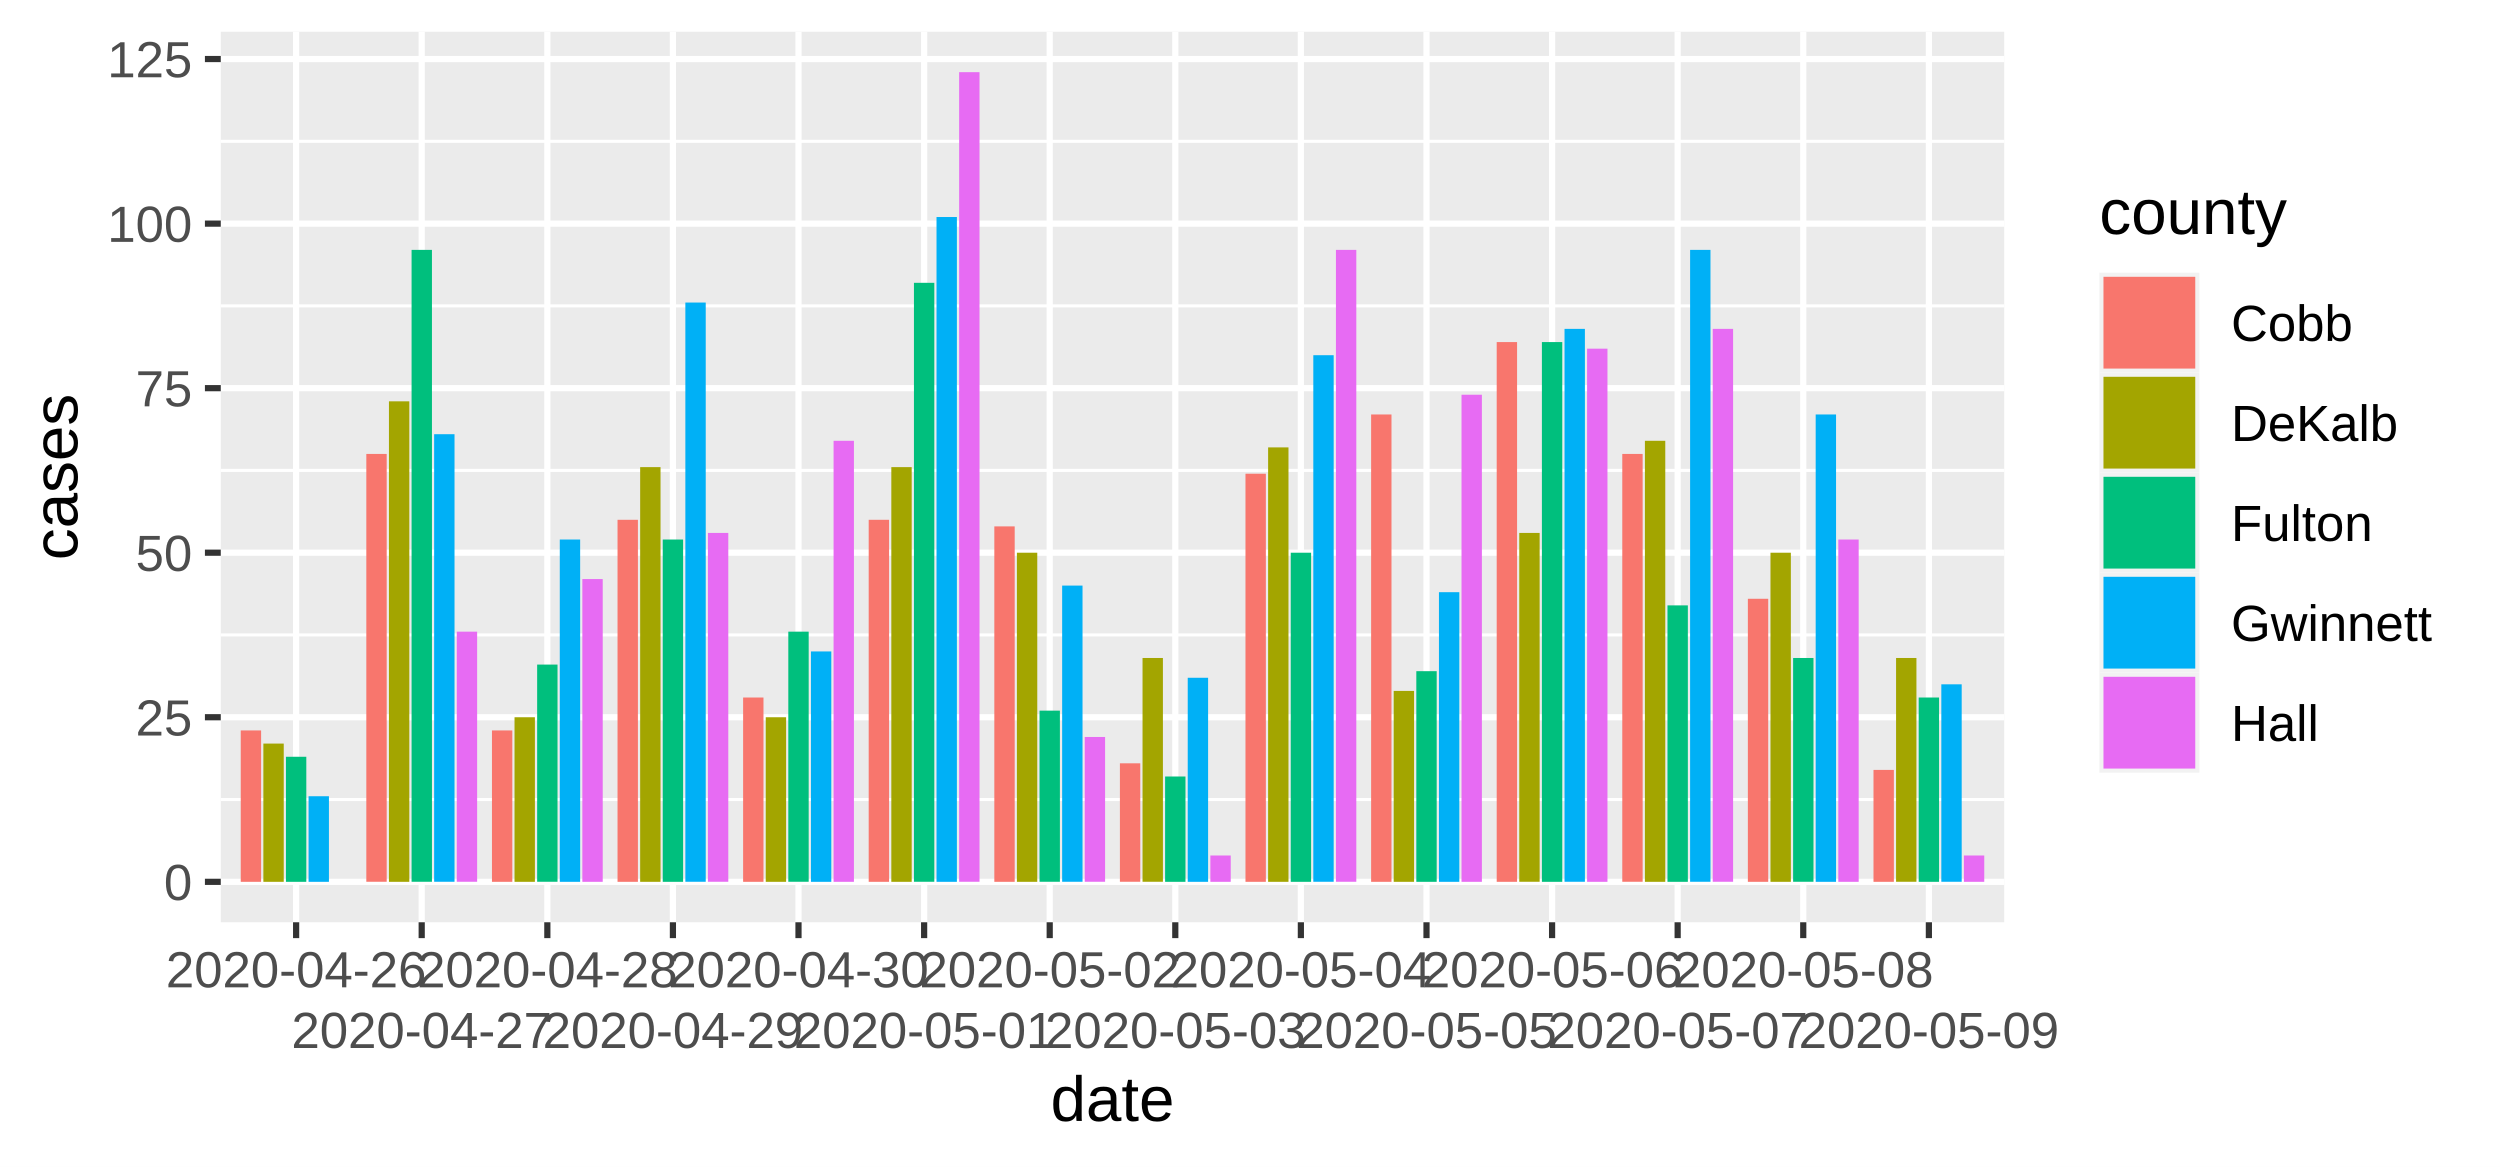
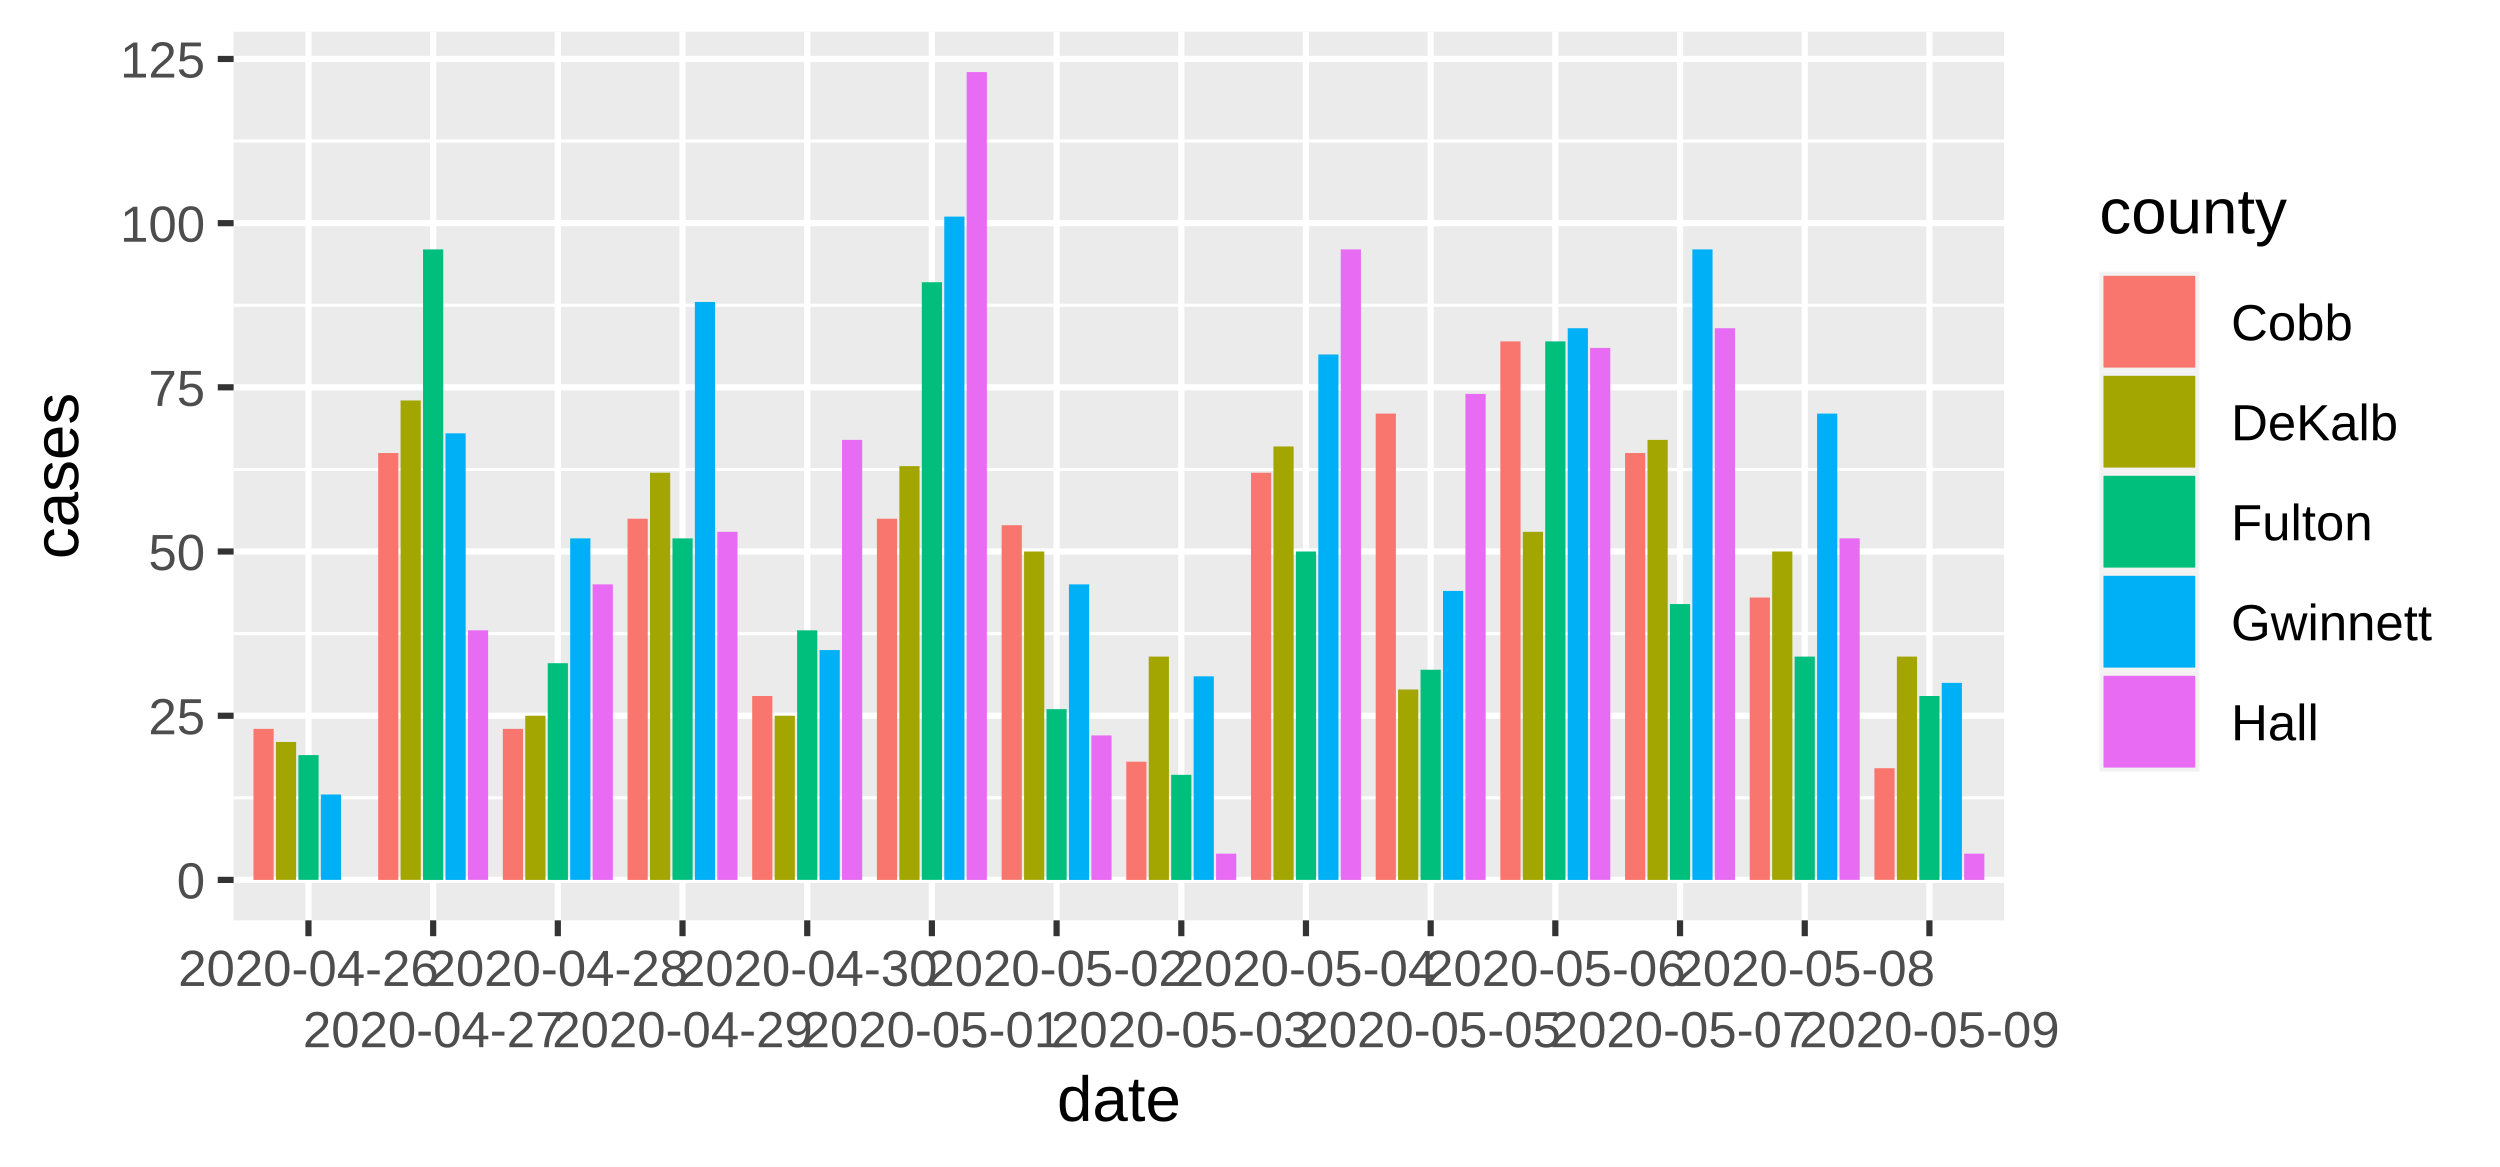
<svg xmlns="http://www.w3.org/2000/svg" class="svglite" width="432.00pt" height="201.60pt" viewBox="0 0 432.00 201.60">
  <defs>
    <style type="text/css">
    .svglite line, .svglite polyline, .svglite polygon, .svglite path, .svglite rect, .svglite circle {
      fill: none;
      stroke: #000000;
      stroke-linecap: round;
      stroke-linejoin: round;
      stroke-miterlimit: 10.00;
    }
    .svglite text {
      white-space: pre;
    }
  </style>
  </defs>
  <rect width="100%" height="100%" style="stroke: none; fill: #FFFFFF;" />
  <defs>
    <clipPath id="cpMC4wMHw0MzIuMDB8MC4wMHwyMDEuNjA=">
      <rect x="0.00" y="0.00" width="432.00" height="201.60" />
    </clipPath>
  </defs>
  <g clip-path="url(#cpMC4wMHw0MzIuMDB8MC4wMHwyMDEuNjA=)">
    <rect x="0.00" y="0.00" width="432.00" height="201.60" style="stroke-width: 1.07; stroke: #FFFFFF; fill: #FFFFFF;" />
  </g>
  <defs>
-     <clipPath id="cpMzguMTV8MzQ2LjMzfDUuNDh8MTU5LjM3">
-       <rect x="38.15" y="5.48" width="308.18" height="153.89" />
+     <clipPath id="cpNDAuMzd8MzQ2LjMzfDUuNDh8MTU5LjAz">
+       <rect x="40.37" y="5.48" width="305.95" height="153.55" />
    </clipPath>
  </defs>
-   <g clip-path="url(#cpMzguMTV8MzQ2LjMzfDUuNDh8MTU5LjM3)">
-     <rect x="38.15" y="5.48" width="308.18" height="153.89" style="stroke-width: 1.07; stroke: none; fill: #EBEBEB;" />
-     <polyline points="38.15,138.16 346.33,138.16 " style="stroke-width: 0.53; stroke: #FFFFFF; stroke-linecap: butt;" />
-     <polyline points="38.15,109.72 346.33,109.72 " style="stroke-width: 0.53; stroke: #FFFFFF; stroke-linecap: butt;" />
-     <polyline points="38.15,81.29 346.33,81.29 " style="stroke-width: 0.53; stroke: #FFFFFF; stroke-linecap: butt;" />
-     <polyline points="38.15,52.85 346.33,52.85 " style="stroke-width: 0.53; stroke: #FFFFFF; stroke-linecap: butt;" />
-     <polyline points="38.15,24.42 346.33,24.42 " style="stroke-width: 0.53; stroke: #FFFFFF; stroke-linecap: butt;" />
-     <polyline points="38.15,152.38 346.33,152.38 " style="stroke-width: 1.07; stroke: #FFFFFF; stroke-linecap: butt;" />
-     <polyline points="38.15,123.94 346.33,123.94 " style="stroke-width: 1.07; stroke: #FFFFFF; stroke-linecap: butt;" />
-     <polyline points="38.15,95.51 346.33,95.51 " style="stroke-width: 1.07; stroke: #FFFFFF; stroke-linecap: butt;" />
-     <polyline points="38.15,67.07 346.33,67.07 " style="stroke-width: 1.07; stroke: #FFFFFF; stroke-linecap: butt;" />
-     <polyline points="38.15,38.64 346.33,38.64 " style="stroke-width: 1.07; stroke: #FFFFFF; stroke-linecap: butt;" />
-     <polyline points="38.15,10.20 346.33,10.20 " style="stroke-width: 1.07; stroke: #FFFFFF; stroke-linecap: butt;" />
-     <polyline points="51.17,159.37 51.17,5.48 " style="stroke-width: 1.07; stroke: #FFFFFF; stroke-linecap: butt;" />
-     <polyline points="72.87,159.37 72.87,5.48 " style="stroke-width: 1.07; stroke: #FFFFFF; stroke-linecap: butt;" />
-     <polyline points="94.58,159.37 94.58,5.48 " style="stroke-width: 1.07; stroke: #FFFFFF; stroke-linecap: butt;" />
-     <polyline points="116.28,159.37 116.28,5.48 " style="stroke-width: 1.07; stroke: #FFFFFF; stroke-linecap: butt;" />
-     <polyline points="137.98,159.37 137.98,5.48 " style="stroke-width: 1.07; stroke: #FFFFFF; stroke-linecap: butt;" />
-     <polyline points="159.69,159.37 159.69,5.48 " style="stroke-width: 1.07; stroke: #FFFFFF; stroke-linecap: butt;" />
-     <polyline points="181.39,159.37 181.39,5.48 " style="stroke-width: 1.07; stroke: #FFFFFF; stroke-linecap: butt;" />
-     <polyline points="203.09,159.37 203.09,5.48 " style="stroke-width: 1.07; stroke: #FFFFFF; stroke-linecap: butt;" />
-     <polyline points="224.79,159.37 224.79,5.48 " style="stroke-width: 1.07; stroke: #FFFFFF; stroke-linecap: butt;" />
-     <polyline points="246.50,159.37 246.50,5.48 " style="stroke-width: 1.07; stroke: #FFFFFF; stroke-linecap: butt;" />
-     <polyline points="268.20,159.37 268.20,5.48 " style="stroke-width: 1.07; stroke: #FFFFFF; stroke-linecap: butt;" />
-     <polyline points="289.90,159.37 289.90,5.48 " style="stroke-width: 1.07; stroke: #FFFFFF; stroke-linecap: butt;" />
-     <polyline points="311.60,159.37 311.60,5.48 " style="stroke-width: 1.07; stroke: #FFFFFF; stroke-linecap: butt;" />
-     <polyline points="333.31,159.37 333.31,5.48 " style="stroke-width: 1.07; stroke: #FFFFFF; stroke-linecap: butt;" />
-     <rect x="41.60" y="126.22" width="3.52" height="26.16" style="stroke-width: 1.07; stroke: none; stroke-linecap: square; stroke-linejoin: miter; fill: #F8766D;" />
-     <rect x="45.51" y="128.49" width="3.52" height="23.89" style="stroke-width: 1.07; stroke: none; stroke-linecap: square; stroke-linejoin: miter; fill: #A3A500;" />
-     <rect x="49.41" y="130.77" width="3.52" height="21.61" style="stroke-width: 1.07; stroke: none; stroke-linecap: square; stroke-linejoin: miter; fill: #00BF7D;" />
-     <rect x="53.32" y="137.59" width="3.52" height="14.79" style="stroke-width: 1.07; stroke: none; stroke-linecap: square; stroke-linejoin: miter; fill: #00B0F6;" />
-     <rect x="57.23" y="152.38" width="3.52" height="0.00" style="stroke-width: 1.07; stroke: none; stroke-linecap: square; stroke-linejoin: miter; fill: #E76BF3;" />
-     <rect x="63.30" y="78.44" width="3.52" height="73.93" style="stroke-width: 1.07; stroke: none; stroke-linecap: square; stroke-linejoin: miter; fill: #F8766D;" />
-     <rect x="67.21" y="69.35" width="3.52" height="83.03" style="stroke-width: 1.07; stroke: none; stroke-linecap: square; stroke-linejoin: miter; fill: #A3A500;" />
-     <rect x="71.12" y="43.18" width="3.52" height="109.19" style="stroke-width: 1.07; stroke: none; stroke-linecap: square; stroke-linejoin: miter; fill: #00BF7D;" />
-     <rect x="75.02" y="75.03" width="3.52" height="77.34" style="stroke-width: 1.07; stroke: none; stroke-linecap: square; stroke-linejoin: miter; fill: #00B0F6;" />
-     <rect x="78.93" y="109.15" width="3.52" height="43.22" style="stroke-width: 1.07; stroke: none; stroke-linecap: square; stroke-linejoin: miter; fill: #E76BF3;" />
-     <rect x="85.01" y="126.22" width="3.52" height="26.16" style="stroke-width: 1.07; stroke: none; stroke-linecap: square; stroke-linejoin: miter; fill: #F8766D;" />
-     <rect x="88.91" y="123.94" width="3.52" height="28.44" style="stroke-width: 1.07; stroke: none; stroke-linecap: square; stroke-linejoin: miter; fill: #A3A500;" />
-     <rect x="92.82" y="114.84" width="3.52" height="37.53" style="stroke-width: 1.07; stroke: none; stroke-linecap: square; stroke-linejoin: miter; fill: #00BF7D;" />
-     <rect x="96.73" y="93.23" width="3.52" height="59.15" style="stroke-width: 1.07; stroke: none; stroke-linecap: square; stroke-linejoin: miter; fill: #00B0F6;" />
-     <rect x="100.63" y="100.06" width="3.52" height="52.32" style="stroke-width: 1.07; stroke: none; stroke-linecap: square; stroke-linejoin: miter; fill: #E76BF3;" />
-     <rect x="106.71" y="89.82" width="3.52" height="62.56" style="stroke-width: 1.07; stroke: none; stroke-linecap: square; stroke-linejoin: miter; fill: #F8766D;" />
-     <rect x="110.62" y="80.72" width="3.52" height="71.66" style="stroke-width: 1.07; stroke: none; stroke-linecap: square; stroke-linejoin: miter; fill: #A3A500;" />
-     <rect x="114.52" y="93.23" width="3.52" height="59.15" style="stroke-width: 1.07; stroke: none; stroke-linecap: square; stroke-linejoin: miter; fill: #00BF7D;" />
-     <rect x="118.43" y="52.28" width="3.52" height="100.09" style="stroke-width: 1.07; stroke: none; stroke-linecap: square; stroke-linejoin: miter; fill: #00B0F6;" />
-     <rect x="122.33" y="92.09" width="3.52" height="60.28" style="stroke-width: 1.07; stroke: none; stroke-linecap: square; stroke-linejoin: miter; fill: #E76BF3;" />
-     <rect x="128.41" y="120.53" width="3.52" height="31.85" style="stroke-width: 1.07; stroke: none; stroke-linecap: square; stroke-linejoin: miter; fill: #F8766D;" />
-     <rect x="132.32" y="123.94" width="3.52" height="28.44" style="stroke-width: 1.07; stroke: none; stroke-linecap: square; stroke-linejoin: miter; fill: #A3A500;" />
-     <rect x="136.22" y="109.15" width="3.52" height="43.22" style="stroke-width: 1.07; stroke: none; stroke-linecap: square; stroke-linejoin: miter; fill: #00BF7D;" />
-     <rect x="140.13" y="112.57" width="3.52" height="39.81" style="stroke-width: 1.07; stroke: none; stroke-linecap: square; stroke-linejoin: miter; fill: #00B0F6;" />
-     <rect x="144.04" y="76.17" width="3.52" height="76.21" style="stroke-width: 1.07; stroke: none; stroke-linecap: square; stroke-linejoin: miter; fill: #E76BF3;" />
-     <rect x="150.11" y="89.82" width="3.52" height="62.56" style="stroke-width: 1.07; stroke: none; stroke-linecap: square; stroke-linejoin: miter; fill: #F8766D;" />
-     <rect x="154.02" y="80.72" width="3.52" height="71.66" style="stroke-width: 1.07; stroke: none; stroke-linecap: square; stroke-linejoin: miter; fill: #A3A500;" />
-     <rect x="157.93" y="48.87" width="3.52" height="103.50" style="stroke-width: 1.07; stroke: none; stroke-linecap: square; stroke-linejoin: miter; fill: #00BF7D;" />
-     <rect x="161.83" y="37.50" width="3.52" height="114.88" style="stroke-width: 1.07; stroke: none; stroke-linecap: square; stroke-linejoin: miter; fill: #00B0F6;" />
-     <rect x="165.74" y="12.47" width="3.52" height="139.90" style="stroke-width: 1.07; stroke: none; stroke-linecap: square; stroke-linejoin: miter; fill: #E76BF3;" />
-     <rect x="171.82" y="90.96" width="3.52" height="61.42" style="stroke-width: 1.07; stroke: none; stroke-linecap: square; stroke-linejoin: miter; fill: #F8766D;" />
-     <rect x="175.72" y="95.51" width="3.52" height="56.87" style="stroke-width: 1.07; stroke: none; stroke-linecap: square; stroke-linejoin: miter; fill: #A3A500;" />
-     <rect x="179.63" y="122.80" width="3.52" height="29.57" style="stroke-width: 1.07; stroke: none; stroke-linecap: square; stroke-linejoin: miter; fill: #00BF7D;" />
-     <rect x="183.54" y="101.19" width="3.52" height="51.18" style="stroke-width: 1.07; stroke: none; stroke-linecap: square; stroke-linejoin: miter; fill: #00B0F6;" />
-     <rect x="187.44" y="127.35" width="3.52" height="25.02" style="stroke-width: 1.07; stroke: none; stroke-linecap: square; stroke-linejoin: miter; fill: #E76BF3;" />
-     <rect x="193.52" y="131.90" width="3.52" height="20.47" style="stroke-width: 1.07; stroke: none; stroke-linecap: square; stroke-linejoin: miter; fill: #F8766D;" />
-     <rect x="197.43" y="113.70" width="3.52" height="38.67" style="stroke-width: 1.07; stroke: none; stroke-linecap: square; stroke-linejoin: miter; fill: #A3A500;" />
-     <rect x="201.33" y="134.18" width="3.52" height="18.20" style="stroke-width: 1.07; stroke: none; stroke-linecap: square; stroke-linejoin: miter; fill: #00BF7D;" />
-     <rect x="205.24" y="117.12" width="3.52" height="35.26" style="stroke-width: 1.07; stroke: none; stroke-linecap: square; stroke-linejoin: miter; fill: #00B0F6;" />
-     <rect x="209.15" y="147.83" width="3.52" height="4.55" style="stroke-width: 1.07; stroke: none; stroke-linecap: square; stroke-linejoin: miter; fill: #E76BF3;" />
-     <rect x="215.22" y="81.86" width="3.52" height="70.52" style="stroke-width: 1.07; stroke: none; stroke-linecap: square; stroke-linejoin: miter; fill: #F8766D;" />
-     <rect x="219.13" y="77.31" width="3.52" height="75.07" style="stroke-width: 1.07; stroke: none; stroke-linecap: square; stroke-linejoin: miter; fill: #A3A500;" />
-     <rect x="223.04" y="95.51" width="3.52" height="56.87" style="stroke-width: 1.07; stroke: none; stroke-linecap: square; stroke-linejoin: miter; fill: #00BF7D;" />
-     <rect x="226.94" y="61.38" width="3.52" height="90.99" style="stroke-width: 1.07; stroke: none; stroke-linecap: square; stroke-linejoin: miter; fill: #00B0F6;" />
-     <rect x="230.85" y="43.18" width="3.52" height="109.19" style="stroke-width: 1.07; stroke: none; stroke-linecap: square; stroke-linejoin: miter; fill: #E76BF3;" />
-     <rect x="236.93" y="71.62" width="3.52" height="80.76" style="stroke-width: 1.07; stroke: none; stroke-linecap: square; stroke-linejoin: miter; fill: #F8766D;" />
-     <rect x="240.83" y="119.39" width="3.52" height="32.99" style="stroke-width: 1.07; stroke: none; stroke-linecap: square; stroke-linejoin: miter; fill: #A3A500;" />
-     <rect x="244.74" y="115.98" width="3.52" height="36.40" style="stroke-width: 1.07; stroke: none; stroke-linecap: square; stroke-linejoin: miter; fill: #00BF7D;" />
-     <rect x="248.65" y="102.33" width="3.52" height="50.05" style="stroke-width: 1.07; stroke: none; stroke-linecap: square; stroke-linejoin: miter; fill: #00B0F6;" />
-     <rect x="252.55" y="68.21" width="3.52" height="84.17" style="stroke-width: 1.07; stroke: none; stroke-linecap: square; stroke-linejoin: miter; fill: #E76BF3;" />
-     <rect x="258.63" y="59.11" width="3.52" height="93.27" style="stroke-width: 1.07; stroke: none; stroke-linecap: square; stroke-linejoin: miter; fill: #F8766D;" />
-     <rect x="262.53" y="92.09" width="3.52" height="60.28" style="stroke-width: 1.07; stroke: none; stroke-linecap: square; stroke-linejoin: miter; fill: #A3A500;" />
-     <rect x="266.44" y="59.11" width="3.52" height="93.27" style="stroke-width: 1.07; stroke: none; stroke-linecap: square; stroke-linejoin: miter; fill: #00BF7D;" />
-     <rect x="270.35" y="56.83" width="3.52" height="95.54" style="stroke-width: 1.07; stroke: none; stroke-linecap: square; stroke-linejoin: miter; fill: #00B0F6;" />
-     <rect x="274.25" y="60.25" width="3.52" height="92.13" style="stroke-width: 1.07; stroke: none; stroke-linecap: square; stroke-linejoin: miter; fill: #E76BF3;" />
-     <rect x="280.33" y="78.44" width="3.52" height="73.93" style="stroke-width: 1.07; stroke: none; stroke-linecap: square; stroke-linejoin: miter; fill: #F8766D;" />
-     <rect x="284.24" y="76.17" width="3.52" height="76.21" style="stroke-width: 1.07; stroke: none; stroke-linecap: square; stroke-linejoin: miter; fill: #A3A500;" />
-     <rect x="288.14" y="104.61" width="3.52" height="47.77" style="stroke-width: 1.07; stroke: none; stroke-linecap: square; stroke-linejoin: miter; fill: #00BF7D;" />
-     <rect x="292.05" y="43.18" width="3.52" height="109.19" style="stroke-width: 1.07; stroke: none; stroke-linecap: square; stroke-linejoin: miter; fill: #00B0F6;" />
-     <rect x="295.96" y="56.83" width="3.52" height="95.54" style="stroke-width: 1.07; stroke: none; stroke-linecap: square; stroke-linejoin: miter; fill: #E76BF3;" />
-     <rect x="302.03" y="103.47" width="3.52" height="48.91" style="stroke-width: 1.07; stroke: none; stroke-linecap: square; stroke-linejoin: miter; fill: #F8766D;" />
-     <rect x="305.94" y="95.51" width="3.52" height="56.87" style="stroke-width: 1.07; stroke: none; stroke-linecap: square; stroke-linejoin: miter; fill: #A3A500;" />
-     <rect x="309.85" y="113.70" width="3.52" height="38.67" style="stroke-width: 1.07; stroke: none; stroke-linecap: square; stroke-linejoin: miter; fill: #00BF7D;" />
-     <rect x="313.75" y="71.62" width="3.52" height="80.76" style="stroke-width: 1.07; stroke: none; stroke-linecap: square; stroke-linejoin: miter; fill: #00B0F6;" />
-     <rect x="317.66" y="93.23" width="3.52" height="59.15" style="stroke-width: 1.07; stroke: none; stroke-linecap: square; stroke-linejoin: miter; fill: #E76BF3;" />
-     <rect x="323.74" y="133.04" width="3.52" height="19.34" style="stroke-width: 1.07; stroke: none; stroke-linecap: square; stroke-linejoin: miter; fill: #F8766D;" />
-     <rect x="327.64" y="113.70" width="3.52" height="38.67" style="stroke-width: 1.07; stroke: none; stroke-linecap: square; stroke-linejoin: miter; fill: #A3A500;" />
-     <rect x="331.55" y="120.53" width="3.52" height="31.85" style="stroke-width: 1.07; stroke: none; stroke-linecap: square; stroke-linejoin: miter; fill: #00BF7D;" />
-     <rect x="335.46" y="118.25" width="3.52" height="34.12" style="stroke-width: 1.07; stroke: none; stroke-linecap: square; stroke-linejoin: miter; fill: #00B0F6;" />
-     <rect x="339.36" y="147.83" width="3.52" height="4.55" style="stroke-width: 1.07; stroke: none; stroke-linecap: square; stroke-linejoin: miter; fill: #E76BF3;" />
+   <g clip-path="url(#cpNDAuMzd8MzQ2LjMzfDUuNDh8MTU5LjAz)">
+     <rect x="40.37" y="5.48" width="305.95" height="153.55" style="stroke-width: 1.07; stroke: none; fill: #EBEBEB;" />
+     <polyline points="40.37,137.86 346.33,137.86 " style="stroke-width: 0.53; stroke: #FFFFFF; stroke-linecap: butt;" />
+     <polyline points="40.37,109.49 346.33,109.49 " style="stroke-width: 0.53; stroke: #FFFFFF; stroke-linecap: butt;" />
+     <polyline points="40.37,81.12 346.33,81.12 " style="stroke-width: 0.53; stroke: #FFFFFF; stroke-linecap: butt;" />
+     <polyline points="40.37,52.75 346.33,52.75 " style="stroke-width: 0.53; stroke: #FFFFFF; stroke-linecap: butt;" />
+     <polyline points="40.37,24.37 346.33,24.37 " style="stroke-width: 0.53; stroke: #FFFFFF; stroke-linecap: butt;" />
+     <polyline points="40.37,152.05 346.33,152.05 " style="stroke-width: 1.07; stroke: #FFFFFF; stroke-linecap: butt;" />
+     <polyline points="40.37,123.68 346.33,123.68 " style="stroke-width: 1.07; stroke: #FFFFFF; stroke-linecap: butt;" />
+     <polyline points="40.37,95.30 346.33,95.30 " style="stroke-width: 1.07; stroke: #FFFFFF; stroke-linecap: butt;" />
+     <polyline points="40.37,66.93 346.33,66.93 " style="stroke-width: 1.07; stroke: #FFFFFF; stroke-linecap: butt;" />
+     <polyline points="40.37,38.56 346.33,38.56 " style="stroke-width: 1.07; stroke: #FFFFFF; stroke-linecap: butt;" />
+     <polyline points="40.37,10.19 346.33,10.19 " style="stroke-width: 1.07; stroke: #FFFFFF; stroke-linecap: butt;" />
+     <polyline points="53.30,159.03 53.30,5.48 " style="stroke-width: 1.07; stroke: #FFFFFF; stroke-linecap: butt;" />
+     <polyline points="74.85,159.03 74.85,5.48 " style="stroke-width: 1.07; stroke: #FFFFFF; stroke-linecap: butt;" />
+     <polyline points="96.39,159.03 96.39,5.48 " style="stroke-width: 1.07; stroke: #FFFFFF; stroke-linecap: butt;" />
+     <polyline points="117.94,159.03 117.94,5.48 " style="stroke-width: 1.07; stroke: #FFFFFF; stroke-linecap: butt;" />
+     <polyline points="139.49,159.03 139.49,5.48 " style="stroke-width: 1.07; stroke: #FFFFFF; stroke-linecap: butt;" />
+     <polyline points="161.03,159.03 161.03,5.48 " style="stroke-width: 1.07; stroke: #FFFFFF; stroke-linecap: butt;" />
+     <polyline points="182.58,159.03 182.58,5.48 " style="stroke-width: 1.07; stroke: #FFFFFF; stroke-linecap: butt;" />
+     <polyline points="204.13,159.03 204.13,5.48 " style="stroke-width: 1.07; stroke: #FFFFFF; stroke-linecap: butt;" />
+     <polyline points="225.67,159.03 225.67,5.48 " style="stroke-width: 1.07; stroke: #FFFFFF; stroke-linecap: butt;" />
+     <polyline points="247.22,159.03 247.22,5.48 " style="stroke-width: 1.07; stroke: #FFFFFF; stroke-linecap: butt;" />
+     <polyline points="268.76,159.03 268.76,5.48 " style="stroke-width: 1.07; stroke: #FFFFFF; stroke-linecap: butt;" />
+     <polyline points="290.31,159.03 290.31,5.48 " style="stroke-width: 1.07; stroke: #FFFFFF; stroke-linecap: butt;" />
+     <polyline points="311.86,159.03 311.86,5.48 " style="stroke-width: 1.07; stroke: #FFFFFF; stroke-linecap: butt;" />
+     <polyline points="333.40,159.03 333.40,5.48 " style="stroke-width: 1.07; stroke: #FFFFFF; stroke-linecap: butt;" />
+     <rect x="43.80" y="125.95" width="3.49" height="26.10" style="stroke-width: 1.07; stroke: none; stroke-linecap: square; stroke-linejoin: miter; fill: #F8766D;" />
+     <rect x="47.68" y="128.21" width="3.49" height="23.83" style="stroke-width: 1.07; stroke: none; stroke-linecap: square; stroke-linejoin: miter; fill: #A3A500;" />
+     <rect x="51.56" y="130.48" width="3.49" height="21.56" style="stroke-width: 1.07; stroke: none; stroke-linecap: square; stroke-linejoin: miter; fill: #00BF7D;" />
+     <rect x="55.44" y="137.29" width="3.49" height="14.75" style="stroke-width: 1.07; stroke: none; stroke-linecap: square; stroke-linejoin: miter; fill: #00B0F6;" />
+     <rect x="59.31" y="152.05" width="3.49" height="0.00" style="stroke-width: 1.07; stroke: none; stroke-linecap: square; stroke-linejoin: miter; fill: #E76BF3;" />
+     <rect x="65.35" y="78.28" width="3.49" height="73.77" style="stroke-width: 1.07; stroke: none; stroke-linecap: square; stroke-linejoin: miter; fill: #F8766D;" />
+     <rect x="69.22" y="69.20" width="3.49" height="82.84" style="stroke-width: 1.07; stroke: none; stroke-linecap: square; stroke-linejoin: miter; fill: #A3A500;" />
+     <rect x="73.10" y="43.10" width="3.49" height="108.95" style="stroke-width: 1.07; stroke: none; stroke-linecap: square; stroke-linejoin: miter; fill: #00BF7D;" />
+     <rect x="76.98" y="74.88" width="3.49" height="77.17" style="stroke-width: 1.07; stroke: none; stroke-linecap: square; stroke-linejoin: miter; fill: #00B0F6;" />
+     <rect x="80.86" y="108.92" width="3.49" height="43.12" style="stroke-width: 1.07; stroke: none; stroke-linecap: square; stroke-linejoin: miter; fill: #E76BF3;" />
+     <rect x="86.89" y="125.95" width="3.49" height="26.10" style="stroke-width: 1.07; stroke: none; stroke-linecap: square; stroke-linejoin: miter; fill: #F8766D;" />
+     <rect x="90.77" y="123.68" width="3.49" height="28.37" style="stroke-width: 1.07; stroke: none; stroke-linecap: square; stroke-linejoin: miter; fill: #A3A500;" />
+     <rect x="94.65" y="114.60" width="3.49" height="37.45" style="stroke-width: 1.07; stroke: none; stroke-linecap: square; stroke-linejoin: miter; fill: #00BF7D;" />
+     <rect x="98.53" y="93.03" width="3.49" height="59.01" style="stroke-width: 1.07; stroke: none; stroke-linecap: square; stroke-linejoin: miter; fill: #00B0F6;" />
+     <rect x="102.41" y="100.98" width="3.49" height="51.07" style="stroke-width: 1.07; stroke: none; stroke-linecap: square; stroke-linejoin: miter; fill: #E76BF3;" />
+     <rect x="108.44" y="89.63" width="3.49" height="62.42" style="stroke-width: 1.07; stroke: none; stroke-linecap: square; stroke-linejoin: miter; fill: #F8766D;" />
+     <rect x="112.32" y="81.69" width="3.49" height="70.36" style="stroke-width: 1.07; stroke: none; stroke-linecap: square; stroke-linejoin: miter; fill: #A3A500;" />
+     <rect x="116.20" y="93.03" width="3.49" height="59.01" style="stroke-width: 1.07; stroke: none; stroke-linecap: square; stroke-linejoin: miter; fill: #00BF7D;" />
+     <rect x="120.07" y="52.18" width="3.49" height="99.87" style="stroke-width: 1.07; stroke: none; stroke-linecap: square; stroke-linejoin: miter; fill: #00B0F6;" />
+     <rect x="123.95" y="91.90" width="3.49" height="60.15" style="stroke-width: 1.07; stroke: none; stroke-linecap: square; stroke-linejoin: miter; fill: #E76BF3;" />
+     <rect x="129.98" y="120.27" width="3.49" height="31.78" style="stroke-width: 1.07; stroke: none; stroke-linecap: square; stroke-linejoin: miter; fill: #F8766D;" />
+     <rect x="133.86" y="123.68" width="3.49" height="28.37" style="stroke-width: 1.07; stroke: none; stroke-linecap: square; stroke-linejoin: miter; fill: #A3A500;" />
+     <rect x="137.74" y="108.92" width="3.49" height="43.12" style="stroke-width: 1.07; stroke: none; stroke-linecap: square; stroke-linejoin: miter; fill: #00BF7D;" />
+     <rect x="141.62" y="112.33" width="3.49" height="39.72" style="stroke-width: 1.07; stroke: none; stroke-linecap: square; stroke-linejoin: miter; fill: #00B0F6;" />
+     <rect x="145.50" y="76.01" width="3.49" height="76.04" style="stroke-width: 1.07; stroke: none; stroke-linecap: square; stroke-linejoin: miter; fill: #E76BF3;" />
+     <rect x="151.53" y="89.63" width="3.49" height="62.42" style="stroke-width: 1.07; stroke: none; stroke-linecap: square; stroke-linejoin: miter; fill: #F8766D;" />
+     <rect x="155.41" y="80.55" width="3.49" height="71.50" style="stroke-width: 1.07; stroke: none; stroke-linecap: square; stroke-linejoin: miter; fill: #A3A500;" />
+     <rect x="159.29" y="48.77" width="3.49" height="103.27" style="stroke-width: 1.07; stroke: none; stroke-linecap: square; stroke-linejoin: miter; fill: #00BF7D;" />
+     <rect x="163.17" y="37.43" width="3.49" height="114.62" style="stroke-width: 1.07; stroke: none; stroke-linecap: square; stroke-linejoin: miter; fill: #00B0F6;" />
+     <rect x="167.04" y="12.46" width="3.49" height="139.59" style="stroke-width: 1.07; stroke: none; stroke-linecap: square; stroke-linejoin: miter; fill: #E76BF3;" />
+     <rect x="173.08" y="90.76" width="3.49" height="61.28" style="stroke-width: 1.07; stroke: none; stroke-linecap: square; stroke-linejoin: miter; fill: #F8766D;" />
+     <rect x="176.96" y="95.30" width="3.49" height="56.74" style="stroke-width: 1.07; stroke: none; stroke-linecap: square; stroke-linejoin: miter; fill: #A3A500;" />
+     <rect x="180.83" y="122.54" width="3.49" height="29.51" style="stroke-width: 1.07; stroke: none; stroke-linecap: square; stroke-linejoin: miter; fill: #00BF7D;" />
+     <rect x="184.71" y="100.98" width="3.49" height="51.07" style="stroke-width: 1.07; stroke: none; stroke-linecap: square; stroke-linejoin: miter; fill: #00B0F6;" />
+     <rect x="188.59" y="127.08" width="3.49" height="24.97" style="stroke-width: 1.07; stroke: none; stroke-linecap: square; stroke-linejoin: miter; fill: #E76BF3;" />
+     <rect x="194.62" y="131.62" width="3.49" height="20.43" style="stroke-width: 1.07; stroke: none; stroke-linecap: square; stroke-linejoin: miter; fill: #F8766D;" />
+     <rect x="198.50" y="113.46" width="3.49" height="38.59" style="stroke-width: 1.07; stroke: none; stroke-linecap: square; stroke-linejoin: miter; fill: #A3A500;" />
+     <rect x="202.38" y="133.89" width="3.49" height="18.16" style="stroke-width: 1.07; stroke: none; stroke-linecap: square; stroke-linejoin: miter; fill: #00BF7D;" />
+     <rect x="206.26" y="116.87" width="3.49" height="35.18" style="stroke-width: 1.07; stroke: none; stroke-linecap: square; stroke-linejoin: miter; fill: #00B0F6;" />
+     <rect x="210.14" y="147.51" width="3.49" height="4.54" style="stroke-width: 1.07; stroke: none; stroke-linecap: square; stroke-linejoin: miter; fill: #E76BF3;" />
+     <rect x="216.17" y="81.69" width="3.49" height="70.36" style="stroke-width: 1.07; stroke: none; stroke-linecap: square; stroke-linejoin: miter; fill: #F8766D;" />
+     <rect x="220.05" y="77.15" width="3.49" height="74.90" style="stroke-width: 1.07; stroke: none; stroke-linecap: square; stroke-linejoin: miter; fill: #A3A500;" />
+     <rect x="223.93" y="95.30" width="3.49" height="56.74" style="stroke-width: 1.07; stroke: none; stroke-linecap: square; stroke-linejoin: miter; fill: #00BF7D;" />
+     <rect x="227.80" y="61.26" width="3.49" height="90.79" style="stroke-width: 1.07; stroke: none; stroke-linecap: square; stroke-linejoin: miter; fill: #00B0F6;" />
+     <rect x="231.68" y="43.10" width="3.49" height="108.95" style="stroke-width: 1.07; stroke: none; stroke-linecap: square; stroke-linejoin: miter; fill: #E76BF3;" />
+     <rect x="237.72" y="71.47" width="3.49" height="80.58" style="stroke-width: 1.07; stroke: none; stroke-linecap: square; stroke-linejoin: miter; fill: #F8766D;" />
+     <rect x="241.59" y="119.14" width="3.49" height="32.91" style="stroke-width: 1.07; stroke: none; stroke-linecap: square; stroke-linejoin: miter; fill: #A3A500;" />
+     <rect x="245.47" y="115.73" width="3.49" height="36.32" style="stroke-width: 1.07; stroke: none; stroke-linecap: square; stroke-linejoin: miter; fill: #00BF7D;" />
+     <rect x="249.35" y="102.11" width="3.49" height="49.93" style="stroke-width: 1.07; stroke: none; stroke-linecap: square; stroke-linejoin: miter; fill: #00B0F6;" />
+     <rect x="253.23" y="68.07" width="3.49" height="83.98" style="stroke-width: 1.07; stroke: none; stroke-linecap: square; stroke-linejoin: miter; fill: #E76BF3;" />
+     <rect x="259.26" y="58.99" width="3.49" height="93.06" style="stroke-width: 1.07; stroke: none; stroke-linecap: square; stroke-linejoin: miter; fill: #F8766D;" />
+     <rect x="263.14" y="91.90" width="3.49" height="60.15" style="stroke-width: 1.07; stroke: none; stroke-linecap: square; stroke-linejoin: miter; fill: #A3A500;" />
+     <rect x="267.02" y="58.99" width="3.49" height="93.06" style="stroke-width: 1.07; stroke: none; stroke-linecap: square; stroke-linejoin: miter; fill: #00BF7D;" />
+     <rect x="270.90" y="56.72" width="3.49" height="95.33" style="stroke-width: 1.07; stroke: none; stroke-linecap: square; stroke-linejoin: miter; fill: #00B0F6;" />
+     <rect x="274.77" y="60.12" width="3.49" height="91.92" style="stroke-width: 1.07; stroke: none; stroke-linecap: square; stroke-linejoin: miter; fill: #E76BF3;" />
+     <rect x="280.81" y="78.28" width="3.49" height="73.77" style="stroke-width: 1.07; stroke: none; stroke-linecap: square; stroke-linejoin: miter; fill: #F8766D;" />
+     <rect x="284.69" y="76.01" width="3.49" height="76.04" style="stroke-width: 1.07; stroke: none; stroke-linecap: square; stroke-linejoin: miter; fill: #A3A500;" />
+     <rect x="288.56" y="104.38" width="3.49" height="47.66" style="stroke-width: 1.07; stroke: none; stroke-linecap: square; stroke-linejoin: miter; fill: #00BF7D;" />
+     <rect x="292.44" y="43.10" width="3.49" height="108.95" style="stroke-width: 1.07; stroke: none; stroke-linecap: square; stroke-linejoin: miter; fill: #00B0F6;" />
+     <rect x="296.32" y="56.72" width="3.49" height="95.33" style="stroke-width: 1.07; stroke: none; stroke-linecap: square; stroke-linejoin: miter; fill: #E76BF3;" />
+     <rect x="302.35" y="103.25" width="3.49" height="48.80" style="stroke-width: 1.07; stroke: none; stroke-linecap: square; stroke-linejoin: miter; fill: #F8766D;" />
+     <rect x="306.23" y="95.30" width="3.49" height="56.74" style="stroke-width: 1.07; stroke: none; stroke-linecap: square; stroke-linejoin: miter; fill: #A3A500;" />
+     <rect x="310.11" y="113.46" width="3.49" height="38.59" style="stroke-width: 1.07; stroke: none; stroke-linecap: square; stroke-linejoin: miter; fill: #00BF7D;" />
+     <rect x="313.99" y="71.47" width="3.49" height="80.58" style="stroke-width: 1.07; stroke: none; stroke-linecap: square; stroke-linejoin: miter; fill: #00B0F6;" />
+     <rect x="317.87" y="93.03" width="3.49" height="59.01" style="stroke-width: 1.07; stroke: none; stroke-linecap: square; stroke-linejoin: miter; fill: #E76BF3;" />
+     <rect x="323.90" y="132.75" width="3.49" height="19.29" style="stroke-width: 1.07; stroke: none; stroke-linecap: square; stroke-linejoin: miter; fill: #F8766D;" />
+     <rect x="327.78" y="113.46" width="3.49" height="38.59" style="stroke-width: 1.07; stroke: none; stroke-linecap: square; stroke-linejoin: miter; fill: #A3A500;" />
+     <rect x="331.66" y="120.27" width="3.49" height="31.78" style="stroke-width: 1.07; stroke: none; stroke-linecap: square; stroke-linejoin: miter; fill: #00BF7D;" />
+     <rect x="335.53" y="118.00" width="3.49" height="34.05" style="stroke-width: 1.07; stroke: none; stroke-linecap: square; stroke-linejoin: miter; fill: #00B0F6;" />
+     <rect x="339.41" y="147.51" width="3.49" height="4.54" style="stroke-width: 1.07; stroke: none; stroke-linecap: square; stroke-linejoin: miter; fill: #E76BF3;" />
  </g>
  <g clip-path="url(#cpMC4wMHw0MzIuMDB8MC4wMHwyMDEuNjA=)">
-     <text x="33.22" y="155.53" text-anchor="end" style="font-size: 8.80px;fill: #4D4D4D; font-family: &quot;Arial&quot;;" textLength="4.90px" lengthAdjust="spacingAndGlyphs">0</text>
-     <text x="33.22" y="127.10" text-anchor="end" style="font-size: 8.80px;fill: #4D4D4D; font-family: &quot;Arial&quot;;" textLength="9.79px" lengthAdjust="spacingAndGlyphs">25</text>
-     <text x="33.22" y="98.66" text-anchor="end" style="font-size: 8.80px;fill: #4D4D4D; font-family: &quot;Arial&quot;;" textLength="9.79px" lengthAdjust="spacingAndGlyphs">50</text>
-     <text x="33.22" y="70.22" text-anchor="end" style="font-size: 8.80px;fill: #4D4D4D; font-family: &quot;Arial&quot;;" textLength="9.79px" lengthAdjust="spacingAndGlyphs">75</text>
-     <text x="33.22" y="41.79" text-anchor="end" style="font-size: 8.80px;fill: #4D4D4D; font-family: &quot;Arial&quot;;" textLength="14.69px" lengthAdjust="spacingAndGlyphs">100</text>
-     <text x="33.22" y="13.35" text-anchor="end" style="font-size: 8.80px;fill: #4D4D4D; font-family: &quot;Arial&quot;;" textLength="14.69px" lengthAdjust="spacingAndGlyphs">125</text>
-     <polyline points="35.41,152.38 38.15,152.38 " style="stroke-width: 1.07; stroke: #333333; stroke-linecap: butt;" />
-     <polyline points="35.41,123.94 38.15,123.94 " style="stroke-width: 1.07; stroke: #333333; stroke-linecap: butt;" />
-     <polyline points="35.41,95.51 38.15,95.51 " style="stroke-width: 1.07; stroke: #333333; stroke-linecap: butt;" />
-     <polyline points="35.41,67.07 38.15,67.07 " style="stroke-width: 1.07; stroke: #333333; stroke-linecap: butt;" />
-     <polyline points="35.41,38.64 38.15,38.64 " style="stroke-width: 1.07; stroke: #333333; stroke-linecap: butt;" />
-     <polyline points="35.41,10.20 38.15,10.20 " style="stroke-width: 1.07; stroke: #333333; stroke-linecap: butt;" />
-     <polyline points="51.17,162.11 51.17,159.37 " style="stroke-width: 1.07; stroke: #333333; stroke-linecap: butt;" />
-     <polyline points="72.87,162.11 72.87,159.37 " style="stroke-width: 1.07; stroke: #333333; stroke-linecap: butt;" />
-     <polyline points="94.58,162.11 94.58,159.37 " style="stroke-width: 1.07; stroke: #333333; stroke-linecap: butt;" />
-     <polyline points="116.28,162.11 116.28,159.37 " style="stroke-width: 1.07; stroke: #333333; stroke-linecap: butt;" />
-     <polyline points="137.98,162.11 137.98,159.37 " style="stroke-width: 1.07; stroke: #333333; stroke-linecap: butt;" />
-     <polyline points="159.69,162.11 159.69,159.37 " style="stroke-width: 1.07; stroke: #333333; stroke-linecap: butt;" />
-     <polyline points="181.39,162.11 181.39,159.37 " style="stroke-width: 1.07; stroke: #333333; stroke-linecap: butt;" />
-     <polyline points="203.09,162.11 203.09,159.37 " style="stroke-width: 1.07; stroke: #333333; stroke-linecap: butt;" />
-     <polyline points="224.79,162.11 224.79,159.37 " style="stroke-width: 1.07; stroke: #333333; stroke-linecap: butt;" />
-     <polyline points="246.50,162.11 246.50,159.37 " style="stroke-width: 1.07; stroke: #333333; stroke-linecap: butt;" />
-     <polyline points="268.20,162.11 268.20,159.37 " style="stroke-width: 1.07; stroke: #333333; stroke-linecap: butt;" />
-     <polyline points="289.90,162.11 289.90,159.37 " style="stroke-width: 1.07; stroke: #333333; stroke-linecap: butt;" />
-     <polyline points="311.60,162.11 311.60,159.37 " style="stroke-width: 1.07; stroke: #333333; stroke-linecap: butt;" />
-     <polyline points="333.31,162.11 333.31,159.37 " style="stroke-width: 1.07; stroke: #333333; stroke-linecap: butt;" />
-     <text x="51.17" y="170.61" text-anchor="middle" style="font-size: 8.80px;fill: #4D4D4D; font-family: &quot;Arial&quot;;" textLength="45.03px" lengthAdjust="spacingAndGlyphs">2020-04-26</text>
-     <text x="94.58" y="170.61" text-anchor="middle" style="font-size: 8.80px;fill: #4D4D4D; font-family: &quot;Arial&quot;;" textLength="45.03px" lengthAdjust="spacingAndGlyphs">2020-04-28</text>
-     <text x="137.98" y="170.61" text-anchor="middle" style="font-size: 8.80px;fill: #4D4D4D; font-family: &quot;Arial&quot;;" textLength="45.03px" lengthAdjust="spacingAndGlyphs">2020-04-30</text>
-     <text x="181.39" y="170.61" text-anchor="middle" style="font-size: 8.80px;fill: #4D4D4D; font-family: &quot;Arial&quot;;" textLength="45.03px" lengthAdjust="spacingAndGlyphs">2020-05-02</text>
-     <text x="224.79" y="170.61" text-anchor="middle" style="font-size: 8.80px;fill: #4D4D4D; font-family: &quot;Arial&quot;;" textLength="45.03px" lengthAdjust="spacingAndGlyphs">2020-05-04</text>
-     <text x="268.20" y="170.61" text-anchor="middle" style="font-size: 8.80px;fill: #4D4D4D; font-family: &quot;Arial&quot;;" textLength="45.03px" lengthAdjust="spacingAndGlyphs">2020-05-06</text>
-     <text x="311.60" y="170.61" text-anchor="middle" style="font-size: 8.80px;fill: #4D4D4D; font-family: &quot;Arial&quot;;" textLength="45.03px" lengthAdjust="spacingAndGlyphs">2020-05-08</text>
-     <text x="72.87" y="181.09" text-anchor="middle" style="font-size: 8.80px;fill: #4D4D4D; font-family: &quot;Arial&quot;;" textLength="45.03px" lengthAdjust="spacingAndGlyphs">2020-04-27</text>
-     <text x="116.28" y="181.09" text-anchor="middle" style="font-size: 8.80px;fill: #4D4D4D; font-family: &quot;Arial&quot;;" textLength="45.03px" lengthAdjust="spacingAndGlyphs">2020-04-29</text>
-     <text x="159.69" y="181.09" text-anchor="middle" style="font-size: 8.80px;fill: #4D4D4D; font-family: &quot;Arial&quot;;" textLength="45.03px" lengthAdjust="spacingAndGlyphs">2020-05-01</text>
-     <text x="203.09" y="181.09" text-anchor="middle" style="font-size: 8.80px;fill: #4D4D4D; font-family: &quot;Arial&quot;;" textLength="45.03px" lengthAdjust="spacingAndGlyphs">2020-05-03</text>
-     <text x="246.50" y="181.09" text-anchor="middle" style="font-size: 8.80px;fill: #4D4D4D; font-family: &quot;Arial&quot;;" textLength="45.03px" lengthAdjust="spacingAndGlyphs">2020-05-05</text>
-     <text x="289.90" y="181.09" text-anchor="middle" style="font-size: 8.80px;fill: #4D4D4D; font-family: &quot;Arial&quot;;" textLength="45.03px" lengthAdjust="spacingAndGlyphs">2020-05-07</text>
-     <text x="333.31" y="181.09" text-anchor="middle" style="font-size: 8.80px;fill: #4D4D4D; font-family: &quot;Arial&quot;;" textLength="45.03px" lengthAdjust="spacingAndGlyphs">2020-05-09</text>
-     <text x="192.24" y="193.70" text-anchor="middle" style="font-size: 11.00px; font-family: &quot;Arial&quot;;" textLength="21.41px" lengthAdjust="spacingAndGlyphs">date</text>
-     <text transform="translate(13.37,82.43) rotate(-90)" text-anchor="middle" style="font-size: 11.00px; font-family: &quot;Arial&quot;;" textLength="28.74px" lengthAdjust="spacingAndGlyphs">cases</text>
-     <rect x="357.29" y="25.85" width="69.23" height="113.16" style="stroke-width: 1.07; stroke: none; fill: #FFFFFF;" />
-     <text x="362.77" y="40.43" style="font-size: 11.00px; font-family: &quot;Arial&quot;;" textLength="32.41px" lengthAdjust="spacingAndGlyphs">county</text>
-     <rect x="362.77" y="47.12" width="17.28" height="17.28" style="stroke-width: 1.07; stroke: none; fill: #F2F2F2;" />
-     <rect x="363.48" y="47.83" width="15.86" height="15.86" style="stroke-width: 1.07; stroke: none; stroke-linecap: square; stroke-linejoin: miter; fill: #F8766D;" />
-     <rect x="362.77" y="64.40" width="17.28" height="17.28" style="stroke-width: 1.07; stroke: none; fill: #F2F2F2;" />
-     <rect x="363.48" y="65.11" width="15.86" height="15.86" style="stroke-width: 1.07; stroke: none; stroke-linecap: square; stroke-linejoin: miter; fill: #A3A500;" />
-     <rect x="362.77" y="81.68" width="17.28" height="17.28" style="stroke-width: 1.07; stroke: none; fill: #F2F2F2;" />
-     <rect x="363.48" y="82.39" width="15.86" height="15.86" style="stroke-width: 1.07; stroke: none; stroke-linecap: square; stroke-linejoin: miter; fill: #00BF7D;" />
-     <rect x="362.77" y="98.96" width="17.28" height="17.28" style="stroke-width: 1.07; stroke: none; fill: #F2F2F2;" />
-     <rect x="363.48" y="99.67" width="15.86" height="15.86" style="stroke-width: 1.07; stroke: none; stroke-linecap: square; stroke-linejoin: miter; fill: #00B0F6;" />
-     <rect x="362.77" y="116.24" width="17.28" height="17.28" style="stroke-width: 1.07; stroke: none; fill: #F2F2F2;" />
-     <rect x="363.48" y="116.95" width="15.86" height="15.86" style="stroke-width: 1.07; stroke: none; stroke-linecap: square; stroke-linejoin: miter; fill: #E76BF3;" />
-     <text x="385.53" y="58.92" style="font-size: 8.80px; font-family: &quot;Arial&quot;;" textLength="21.04px" lengthAdjust="spacingAndGlyphs">Cobb</text>
-     <text x="385.53" y="76.20" style="font-size: 8.80px; font-family: &quot;Arial&quot;;" textLength="28.86px" lengthAdjust="spacingAndGlyphs">DeKalb</text>
-     <text x="385.53" y="93.48" style="font-size: 8.80px; font-family: &quot;Arial&quot;;" textLength="24.45px" lengthAdjust="spacingAndGlyphs">Fulton</text>
-     <text x="385.53" y="110.76" style="font-size: 8.80px; font-family: &quot;Arial&quot;;" textLength="34.71px" lengthAdjust="spacingAndGlyphs">Gwinnett</text>
-     <text x="385.53" y="128.04" style="font-size: 8.80px; font-family: &quot;Arial&quot;;" textLength="15.15px" lengthAdjust="spacingAndGlyphs">Hall</text>
+     <text x="35.44" y="155.25" text-anchor="end" style="font-size: 8.80px;fill: #4D4D4D; font-family: &quot;Arimo&quot;;" textLength="5.59px" lengthAdjust="spacingAndGlyphs">0</text>
+     <text x="35.44" y="126.88" text-anchor="end" style="font-size: 8.80px;fill: #4D4D4D; font-family: &quot;Arimo&quot;;" textLength="11.19px" lengthAdjust="spacingAndGlyphs">25</text>
+     <text x="35.44" y="98.51" text-anchor="end" style="font-size: 8.80px;fill: #4D4D4D; font-family: &quot;Arimo&quot;;" textLength="11.19px" lengthAdjust="spacingAndGlyphs">50</text>
+     <text x="35.44" y="70.14" text-anchor="end" style="font-size: 8.80px;fill: #4D4D4D; font-family: &quot;Arimo&quot;;" textLength="11.19px" lengthAdjust="spacingAndGlyphs">75</text>
+     <text x="35.44" y="41.77" text-anchor="end" style="font-size: 8.80px;fill: #4D4D4D; font-family: &quot;Arimo&quot;;" textLength="16.78px" lengthAdjust="spacingAndGlyphs">100</text>
+     <text x="35.44" y="13.40" text-anchor="end" style="font-size: 8.80px;fill: #4D4D4D; font-family: &quot;Arimo&quot;;" textLength="16.78px" lengthAdjust="spacingAndGlyphs">125</text>
+     <polyline points="37.63,152.05 40.37,152.05 " style="stroke-width: 1.07; stroke: #333333; stroke-linecap: butt;" />
+     <polyline points="37.63,123.68 40.37,123.68 " style="stroke-width: 1.07; stroke: #333333; stroke-linecap: butt;" />
+     <polyline points="37.63,95.30 40.37,95.30 " style="stroke-width: 1.07; stroke: #333333; stroke-linecap: butt;" />
+     <polyline points="37.63,66.93 40.37,66.93 " style="stroke-width: 1.07; stroke: #333333; stroke-linecap: butt;" />
+     <polyline points="37.63,38.56 40.37,38.56 " style="stroke-width: 1.07; stroke: #333333; stroke-linecap: butt;" />
+     <polyline points="37.63,10.19 40.37,10.19 " style="stroke-width: 1.07; stroke: #333333; stroke-linecap: butt;" />
+     <polyline points="53.30,161.77 53.30,159.03 " style="stroke-width: 1.07; stroke: #333333; stroke-linecap: butt;" />
+     <polyline points="74.85,161.77 74.85,159.03 " style="stroke-width: 1.07; stroke: #333333; stroke-linecap: butt;" />
+     <polyline points="96.39,161.77 96.39,159.03 " style="stroke-width: 1.07; stroke: #333333; stroke-linecap: butt;" />
+     <polyline points="117.94,161.77 117.94,159.03 " style="stroke-width: 1.07; stroke: #333333; stroke-linecap: butt;" />
+     <polyline points="139.49,161.77 139.49,159.03 " style="stroke-width: 1.07; stroke: #333333; stroke-linecap: butt;" />
+     <polyline points="161.03,161.77 161.03,159.03 " style="stroke-width: 1.07; stroke: #333333; stroke-linecap: butt;" />
+     <polyline points="182.58,161.77 182.58,159.03 " style="stroke-width: 1.07; stroke: #333333; stroke-linecap: butt;" />
+     <polyline points="204.13,161.77 204.13,159.03 " style="stroke-width: 1.07; stroke: #333333; stroke-linecap: butt;" />
+     <polyline points="225.67,161.77 225.67,159.03 " style="stroke-width: 1.07; stroke: #333333; stroke-linecap: butt;" />
+     <polyline points="247.22,161.77 247.22,159.03 " style="stroke-width: 1.07; stroke: #333333; stroke-linecap: butt;" />
+     <polyline points="268.76,161.77 268.76,159.03 " style="stroke-width: 1.07; stroke: #333333; stroke-linecap: butt;" />
+     <polyline points="290.31,161.77 290.31,159.03 " style="stroke-width: 1.07; stroke: #333333; stroke-linecap: butt;" />
+     <polyline points="311.86,161.77 311.86,159.03 " style="stroke-width: 1.07; stroke: #333333; stroke-linecap: butt;" />
+     <polyline points="333.40,161.77 333.40,159.03 " style="stroke-width: 1.07; stroke: #333333; stroke-linecap: butt;" />
+     <text x="53.30" y="170.37" text-anchor="middle" style="font-size: 8.80px;fill: #4D4D4D; font-family: &quot;Arimo&quot;;" textLength="51.11px" lengthAdjust="spacingAndGlyphs">2020-04-26</text>
+     <text x="96.39" y="170.37" text-anchor="middle" style="font-size: 8.80px;fill: #4D4D4D; font-family: &quot;Arimo&quot;;" textLength="51.11px" lengthAdjust="spacingAndGlyphs">2020-04-28</text>
+     <text x="139.49" y="170.37" text-anchor="middle" style="font-size: 8.80px;fill: #4D4D4D; font-family: &quot;Arimo&quot;;" textLength="51.11px" lengthAdjust="spacingAndGlyphs">2020-04-30</text>
+     <text x="182.58" y="170.37" text-anchor="middle" style="font-size: 8.80px;fill: #4D4D4D; font-family: &quot;Arimo&quot;;" textLength="51.11px" lengthAdjust="spacingAndGlyphs">2020-05-02</text>
+     <text x="225.67" y="170.37" text-anchor="middle" style="font-size: 8.80px;fill: #4D4D4D; font-family: &quot;Arimo&quot;;" textLength="51.11px" lengthAdjust="spacingAndGlyphs">2020-05-04</text>
+     <text x="268.76" y="170.37" text-anchor="middle" style="font-size: 8.80px;fill: #4D4D4D; font-family: &quot;Arimo&quot;;" textLength="51.11px" lengthAdjust="spacingAndGlyphs">2020-05-06</text>
+     <text x="311.86" y="170.37" text-anchor="middle" style="font-size: 8.80px;fill: #4D4D4D; font-family: &quot;Arimo&quot;;" textLength="51.11px" lengthAdjust="spacingAndGlyphs">2020-05-08</text>
+     <text x="74.85" y="180.96" text-anchor="middle" style="font-size: 8.80px;fill: #4D4D4D; font-family: &quot;Arimo&quot;;" textLength="51.11px" lengthAdjust="spacingAndGlyphs">2020-04-27</text>
+     <text x="117.94" y="180.96" text-anchor="middle" style="font-size: 8.80px;fill: #4D4D4D; font-family: &quot;Arimo&quot;;" textLength="51.11px" lengthAdjust="spacingAndGlyphs">2020-04-29</text>
+     <text x="161.03" y="180.96" text-anchor="middle" style="font-size: 8.80px;fill: #4D4D4D; font-family: &quot;Arimo&quot;;" textLength="51.11px" lengthAdjust="spacingAndGlyphs">2020-05-01</text>
+     <text x="204.13" y="180.96" text-anchor="middle" style="font-size: 8.80px;fill: #4D4D4D; font-family: &quot;Arimo&quot;;" textLength="51.11px" lengthAdjust="spacingAndGlyphs">2020-05-03</text>
+     <text x="247.22" y="180.96" text-anchor="middle" style="font-size: 8.80px;fill: #4D4D4D; font-family: &quot;Arimo&quot;;" textLength="51.11px" lengthAdjust="spacingAndGlyphs">2020-05-05</text>
+     <text x="290.31" y="180.96" text-anchor="middle" style="font-size: 8.80px;fill: #4D4D4D; font-family: &quot;Arimo&quot;;" textLength="51.11px" lengthAdjust="spacingAndGlyphs">2020-05-07</text>
+     <text x="333.40" y="180.96" text-anchor="middle" style="font-size: 8.80px;fill: #4D4D4D; font-family: &quot;Arimo&quot;;" textLength="51.11px" lengthAdjust="spacingAndGlyphs">2020-05-09</text>
+     <text x="193.35" y="193.70" text-anchor="middle" style="font-size: 11.00px; font-family: &quot;Arimo&quot;;" textLength="24.80px" lengthAdjust="spacingAndGlyphs">date</text>
+     <text transform="translate(13.50,82.25) rotate(-90)" text-anchor="middle" style="font-size: 11.00px; font-family: &quot;Arimo&quot;;" textLength="31.02px" lengthAdjust="spacingAndGlyphs">cases</text>
+     <rect x="357.29" y="25.67" width="69.23" height="113.16" style="stroke-width: 1.07; stroke: none; fill: #FFFFFF;" />
+     <text x="362.77" y="40.32" style="font-size: 11.00px; font-family: &quot;Arimo&quot;;" textLength="37.54px" lengthAdjust="spacingAndGlyphs">county</text>
+     <rect x="362.77" y="46.95" width="17.28" height="17.28" style="stroke-width: 1.07; stroke: none; fill: #F2F2F2;" />
+     <rect x="363.48" y="47.66" width="15.86" height="15.86" style="stroke-width: 1.07; stroke: none; stroke-linecap: square; stroke-linejoin: miter; fill: #F8766D;" />
+     <rect x="362.77" y="64.23" width="17.28" height="17.28" style="stroke-width: 1.07; stroke: none; fill: #F2F2F2;" />
+     <rect x="363.48" y="64.94" width="15.86" height="15.86" style="stroke-width: 1.07; stroke: none; stroke-linecap: square; stroke-linejoin: miter; fill: #A3A500;" />
+     <rect x="362.77" y="81.51" width="17.28" height="17.28" style="stroke-width: 1.07; stroke: none; fill: #F2F2F2;" />
+     <rect x="363.48" y="82.22" width="15.86" height="15.86" style="stroke-width: 1.07; stroke: none; stroke-linecap: square; stroke-linejoin: miter; fill: #00BF7D;" />
+     <rect x="362.77" y="98.79" width="17.28" height="17.28" style="stroke-width: 1.07; stroke: none; fill: #F2F2F2;" />
+     <rect x="363.48" y="99.50" width="15.86" height="15.86" style="stroke-width: 1.07; stroke: none; stroke-linecap: square; stroke-linejoin: miter; fill: #00B0F6;" />
+     <rect x="362.77" y="116.07" width="17.28" height="17.28" style="stroke-width: 1.07; stroke: none; fill: #F2F2F2;" />
+     <rect x="363.48" y="116.78" width="15.86" height="15.86" style="stroke-width: 1.07; stroke: none; stroke-linecap: square; stroke-linejoin: miter; fill: #E76BF3;" />
+     <text x="385.53" y="58.80" style="font-size: 8.80px; font-family: &quot;Arimo&quot;;" textLength="22.70px" lengthAdjust="spacingAndGlyphs">Cobb</text>
+     <text x="385.53" y="76.08" style="font-size: 8.80px; font-family: &quot;Arimo&quot;;" textLength="31.23px" lengthAdjust="spacingAndGlyphs">DeKalb</text>
+     <text x="385.53" y="93.36" style="font-size: 8.80px; font-family: &quot;Arimo&quot;;" textLength="27.01px" lengthAdjust="spacingAndGlyphs">Fulton</text>
+     <text x="385.53" y="110.64" style="font-size: 8.80px; font-family: &quot;Arimo&quot;;" textLength="39.92px" lengthAdjust="spacingAndGlyphs">Gwinnett</text>
+     <text x="385.53" y="127.92" style="font-size: 8.80px; font-family: &quot;Arimo&quot;;" textLength="16.91px" lengthAdjust="spacingAndGlyphs">Hall</text>
  </g>
</svg>
